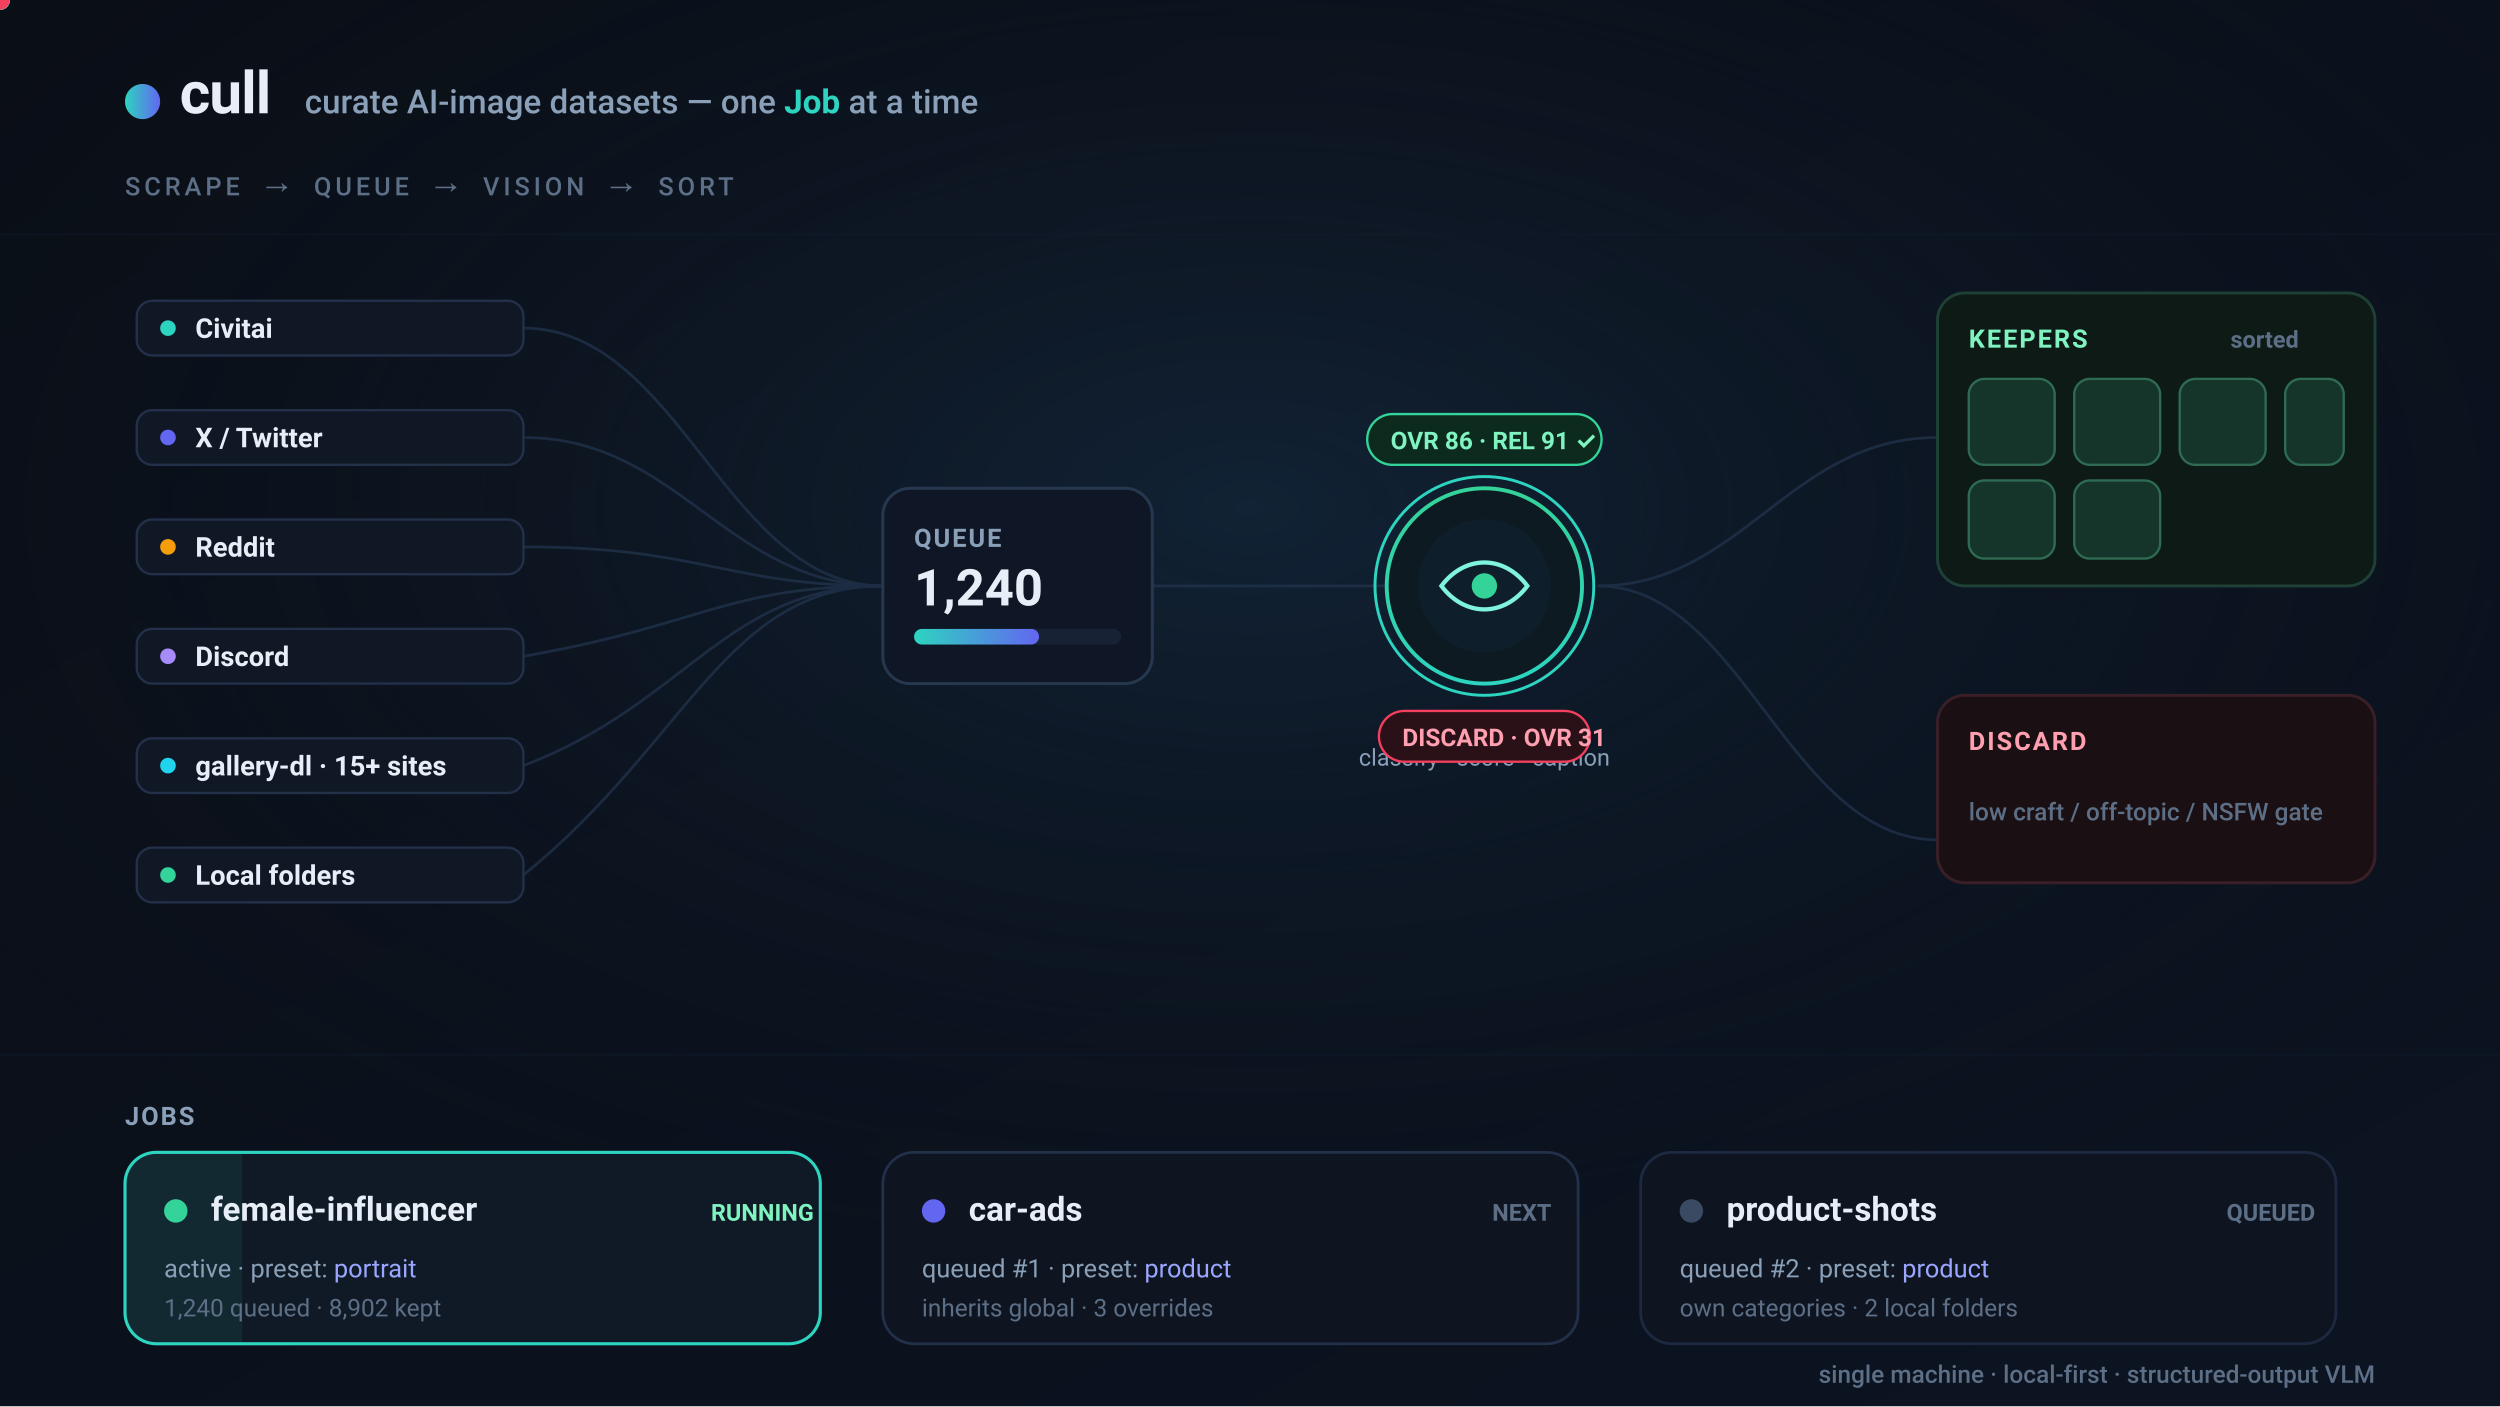
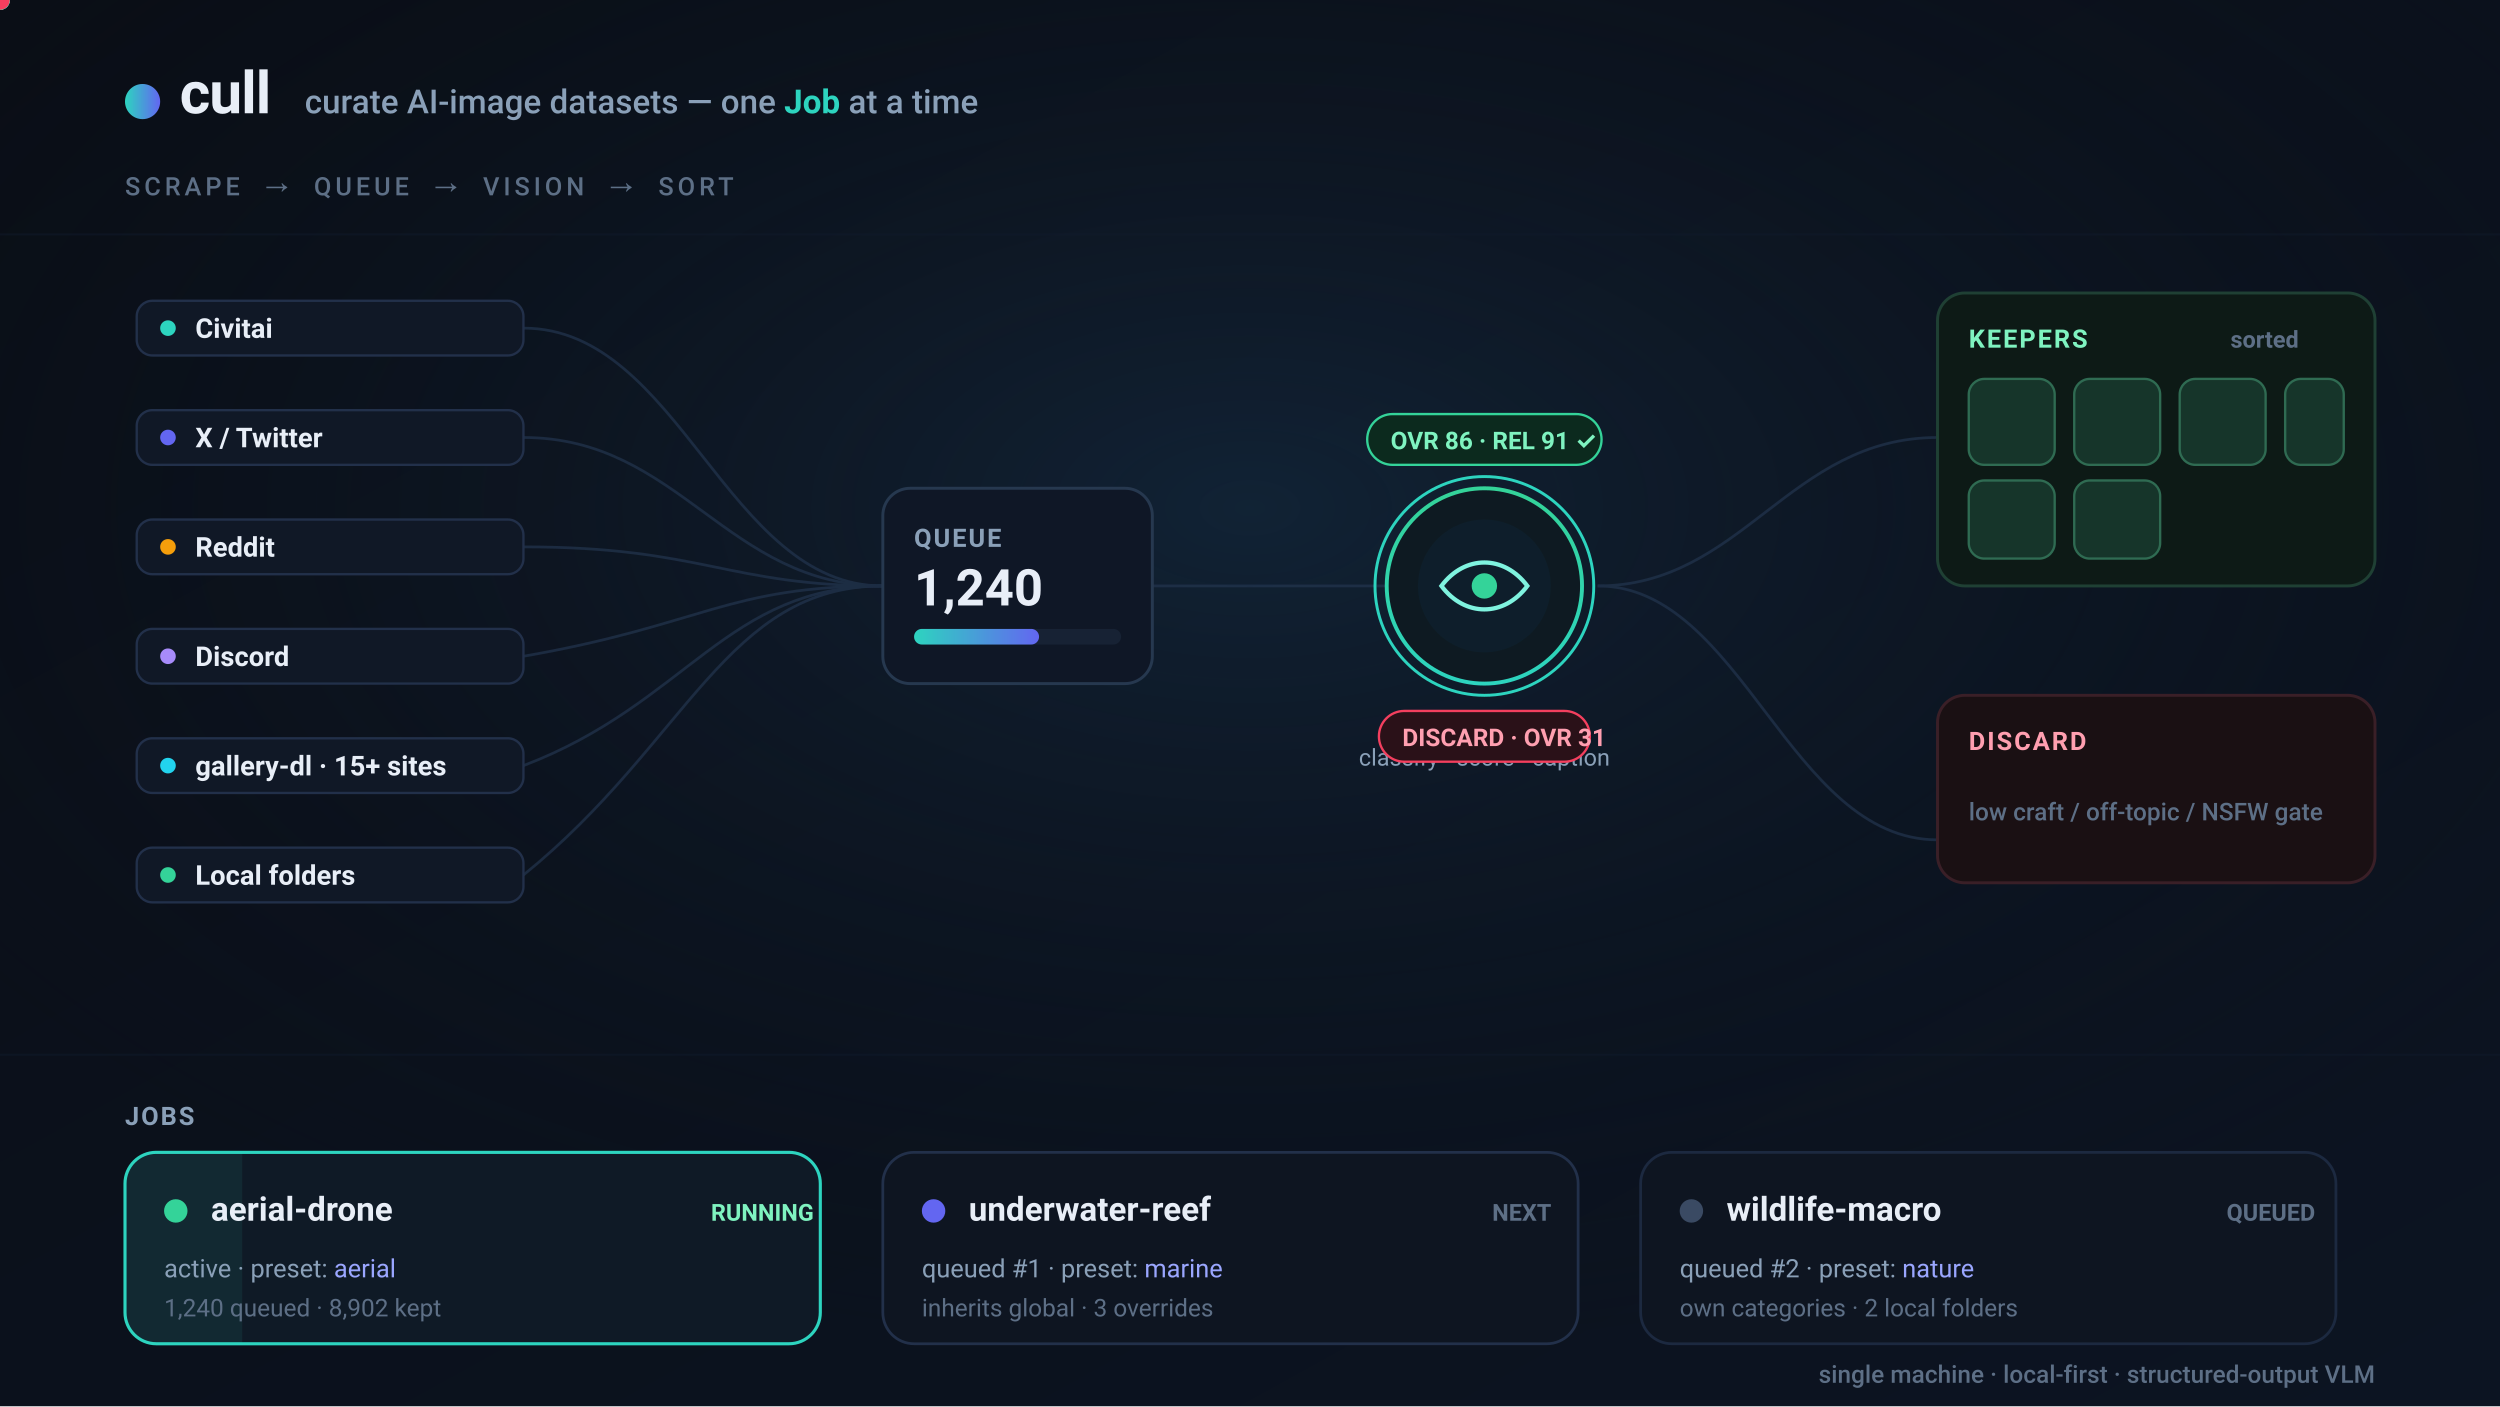
<svg xmlns="http://www.w3.org/2000/svg" xmlns:xlink="http://www.w3.org/1999/xlink" viewBox="0 0 1280 720" width="1280" height="720" font-family="ui-sans-serif, system-ui, -apple-system, 'Segoe UI', Roboto, Helvetica, Arial, sans-serif">
  <defs>
    <linearGradient id="bg" x1="0" y1="0" x2="1" y2="1">
      <stop offset="0" stop-color="#0a0e16" />
      <stop offset="1" stop-color="#0c1422" />
    </linearGradient>
    <radialGradient id="glow" cx="0.5" cy="0.36" r="0.62">
      <stop offset="0" stop-color="#16314a" stop-opacity="0.55" />
      <stop offset="1" stop-color="#0a0e16" stop-opacity="0" />
    </radialGradient>
    <linearGradient id="accent" x1="0" y1="0" x2="1" y2="0">
      <stop offset="0" stop-color="#2dd4bf" />
      <stop offset="1" stop-color="#6366f1" />
    </linearGradient>
    <linearGradient id="accentV" x1="0" y1="0" x2="0" y2="1">
      <stop offset="0" stop-color="#34d399" />
      <stop offset="1" stop-color="#2dd4bf" />
    </linearGradient>
    <linearGradient id="bar" x1="0" y1="0" x2="1" y2="0">
      <stop offset="0" stop-color="#2dd4bf" />
      <stop offset="1" stop-color="#6366f1" />
    </linearGradient>
    <filter id="soft" x="-60%" y="-60%" width="220%" height="220%">
      <feGaussianBlur stdDeviation="6" />
    </filter>
    <filter id="soft2" x="-80%" y="-80%" width="260%" height="260%">
      <feGaussianBlur stdDeviation="3" />
    </filter>
    <path id="s0" d="M 268 168 C 348 168 372 300 452 300" fill="none" />
    <path id="s1" d="M 268 224 C 348 224 372 300 452 300" fill="none" />
    <path id="s2" d="M 268 280 C 360 280 372 300 452 300" fill="none" />
    <path id="s3" d="M 268 336 C 360 320 372 300 452 300" fill="none" />
    <path id="s4" d="M 268 392 C 352 360 372 300 452 300" fill="none" />
    <path id="s5" d="M 268 448 C 352 380 372 300 452 300" fill="none" />
    <path id="qv" d="M 590 300 L 712 300" fill="none" />
    <path id="vk" d="M 818 300 C 892 300 916 224 992 224" fill="none" />
    <path id="vd" d="M 818 300 C 892 300 916 430 992 430" fill="none" />
    <style>
      .lbl{fill:#e8eef7}
      .mut{fill:#8aa0b8}
      .dim{fill:#5d6f86}
      .chip{fill:#101826;stroke:#22304a;stroke-width:1.2}
      .wire{stroke:#22344e;stroke-width:1.4;fill:none}
      .pulse{animation:pulse 3.2s ease-in-out infinite}
      @keyframes pulse{0%,100%{opacity:.35;transform:scale(1)}50%{opacity:.9;transform:scale(1.06)}}
      .ring{transform-box:fill-box;transform-origin:center;animation:ring 3.2s ease-out infinite}
      @keyframes ring{0%{opacity:.7;transform:scale(.6)}70%,100%{opacity:0;transform:scale(1.9)}}
      .run{animation:run 1.6s ease-in-out infinite}
      @keyframes run{0%,100%{opacity:.4}50%{opacity:1}}
      .sheen{animation:sheen 3.6s ease-in-out infinite}
      @keyframes sheen{0%{transform:translateX(-60px);opacity:0}40%{opacity:.8}100%{transform:translateX(150px);opacity:0}}
      .kept0{animation:kept 7.5s ease-out infinite}
      .kept1{animation:kept 7.5s ease-out infinite .9s}
      .kept2{animation:kept 7.5s ease-out infinite 1.8s}
      .kept3{animation:kept 7.5s ease-out infinite 2.7s}
      @keyframes kept{0%,8%{opacity:0;transform:translateY(8px) scale(.9)}16%,100%{opacity:1;transform:translateY(0) scale(1)}}
      .badgeA{animation:badge 4.6s ease-in-out infinite}
      .badgeB{animation:badge 4.6s ease-in-out infinite 2.3s}
      @keyframes badge{0%,10%{opacity:0;transform:translateY(6px)}18%,38%{opacity:1;transform:translateY(0)}52%,100%{opacity:0;transform:translateY(-4px)}}
      .qfill{animation:qfill 4.5s ease-in-out infinite}
      @keyframes qfill{0%,100%{width:24px}50%{width:104px}}
      .tile{animation:flick 5s linear infinite}
      @keyframes flick{0%,100%{opacity:.85}50%{opacity:1}}
    </style>
  </defs>
  <rect width="1280" height="720" fill="url(#bg)" />
  <rect width="1280" height="720" fill="url(#glow)" />
  <g stroke="#0f1a2b" stroke-width="1">
    <path d="M0 120H1280M0 540H1280" opacity="0.5" />
  </g>
  <g transform="translate(64 58)">
    <circle cx="9" cy="-6" r="9" fill="url(#accent)" />
    <text x="28" y="0" class="lbl" font-size="30" font-weight="700" letter-spacing="-0.5">cull</text>
    <text x="92" y="0" class="mut" font-size="17" font-weight="500">curate AI-image datasets — one <tspan fill="#2dd4bf" font-weight="700">Job</tspan> at a time</text>
  </g>
  <text x="64" y="100" class="dim" font-size="13" font-weight="500" letter-spacing="2">SCRAPE  →  QUEUE  →  VISION  →  SORT</text>
  <g class="wire" opacity="0.7">
    <use xlink:href="#s0" />
    <use xlink:href="#s1" />
    <use xlink:href="#s2" />
    <use xlink:href="#s3" />
    <use xlink:href="#s4" />
    <use xlink:href="#s5" />
    <use xlink:href="#qv" />
    <use xlink:href="#vk" />
    <use xlink:href="#vd" />
  </g>
  <g font-size="14" font-weight="600">
    <g transform="translate(70 154)">
      <rect class="chip" width="198" height="28" rx="8" />
      <circle cx="16" cy="14" r="4" fill="#2dd4bf" />
      <text x="30" y="19" class="lbl">Civitai</text>
    </g>
    <g transform="translate(70 210)">
      <rect class="chip" width="198" height="28" rx="8" />
      <circle cx="16" cy="14" r="4" fill="#6366f1" />
      <text x="30" y="19" class="lbl">X / Twitter</text>
    </g>
    <g transform="translate(70 266)">
      <rect class="chip" width="198" height="28" rx="8" />
      <circle cx="16" cy="14" r="4" fill="#f59e0b" />
      <text x="30" y="19" class="lbl">Reddit</text>
    </g>
    <g transform="translate(70 322)">
      <rect class="chip" width="198" height="28" rx="8" />
      <circle cx="16" cy="14" r="4" fill="#a78bfa" />
      <text x="30" y="19" class="lbl">Discord</text>
    </g>
    <g transform="translate(70 378)">
      <rect class="chip" width="198" height="28" rx="8" />
      <circle cx="16" cy="14" r="4" fill="#22d3ee" />
      <text x="30" y="19" class="lbl">gallery-dl · 15+ sites</text>
    </g>
    <g transform="translate(70 434)">
      <rect class="chip" width="198" height="28" rx="8" />
      <circle cx="16" cy="14" r="4" fill="#34d399" />
      <text x="30" y="19" class="lbl">Local folders</text>
    </g>
  </g>
  <g transform="translate(452 250)">
    <rect width="138" height="100" rx="14" fill="#0f1726" stroke="#26384f" stroke-width="1.5" />
    <text x="16" y="30" class="mut" font-size="13" font-weight="600" letter-spacing="1">QUEUE</text>
    <text x="16" y="60" class="lbl" font-size="26" font-weight="700">1,240</text>
    <rect x="16" y="72" width="106" height="8" rx="4" fill="#172234" />
    <rect x="16" y="72" width="64" height="8" rx="4" fill="url(#bar)" class="qfill" />
  </g>
  <g transform="translate(760 300)">
    <circle r="56" class="ring" fill="none" stroke="#2dd4bf" stroke-width="1.5" />
    <circle r="50" fill="#0e1a22" stroke="url(#accentV)" stroke-width="2" />
    <g class="pulse" style="transform-box:fill-box;transform-origin:center">
      <circle r="34" fill="#0d2230" opacity="0.6" />
    </g>
    <path d="M-22 0 C-10 -16 10 -16 22 0 C10 16 -10 16 -22 0 Z" fill="none" stroke="#7ff3df" stroke-width="2.2" />
    <circle r="6.5" fill="#34d399" />
    <text x="0" y="74" text-anchor="middle" class="lbl" font-size="14" font-weight="700">Vision VLM</text>
    <text x="0" y="92" text-anchor="middle" class="mut" font-size="12">classify · score · caption</text>
  </g>
  <g font-size="12.5" font-weight="700">
    <g class="badgeA" style="transform-box:fill-box;transform-origin:center">
      <g transform="translate(700 212)">
        <rect width="120" height="26" rx="13" fill="#0c2a1e" stroke="#34d399" stroke-width="1.2" />
        <text x="12" y="18" fill="#7ff3c0">OVR 86 · REL 91 ✓</text>
      </g>
    </g>
    <g class="badgeB" style="transform-box:fill-box;transform-origin:center">
      <g transform="translate(706 364)">
        <rect width="108" height="26" rx="13" fill="#2a1118" stroke="#f43f5e" stroke-width="1.2" />
        <text x="12" y="18" fill="#ff9fb0">DISCARD · OVR 31</text>
      </g>
    </g>
  </g>
  <g transform="translate(992 150)">
    <rect width="224" height="150" rx="14" fill="#0d1a16" stroke="#1f4034" stroke-width="1.5" />
    <text x="16" y="28" fill="#7ff3c0" font-size="13" font-weight="700" letter-spacing="1">KEEPERS</text>
    <text x="150" y="28" fill="#5d6f86" font-size="12" font-weight="600">sorted</text>
    <g>
      <rect class="kept0" x="16" y="44" width="44" height="44" rx="8" fill="#16352a" stroke="#2f6b52" stroke-width="1.2" />
      <rect class="kept1" x="70" y="44" width="44" height="44" rx="8" fill="#16352a" stroke="#2f6b52" stroke-width="1.2" />
      <rect class="kept2" x="124" y="44" width="44" height="44" rx="8" fill="#16352a" stroke="#2f6b52" stroke-width="1.2" />
      <rect class="kept3" x="178" y="44" width="30" height="44" rx="8" fill="#16352a" stroke="#2f6b52" stroke-width="1.2" />
      <rect class="kept2" x="16" y="96" width="44" height="40" rx="8" fill="#16352a" stroke="#2f6b52" stroke-width="1.2" />
      <rect class="kept3" x="70" y="96" width="44" height="40" rx="8" fill="#16352a" stroke="#2f6b52" stroke-width="1.2" />
    </g>
  </g>
  <g transform="translate(992 356)">
    <rect width="224" height="96" rx="14" fill="#1a1013" stroke="#3a1f27" stroke-width="1.5" />
    <text x="16" y="28" fill="#ff9fb0" font-size="13" font-weight="700" letter-spacing="1">DISCARD</text>
    <text x="16" y="64" fill="#5d6f86" font-size="12.5" font-weight="500">low craft / off-topic / NSFW gate</text>
  </g>
  <g>
    <circle r="4.5" fill="#2dd4bf" class="tile">
      <animateMotion dur="2.3s" repeatCount="indefinite" begin="0s" calcMode="spline" keyTimes="0;1" keySplines="0.4 0 0.2 1">
        <mpath xlink:href="#s0" />
      </animateMotion>
    </circle>
    <circle r="4.5" fill="#6366f1" class="tile">
      <animateMotion dur="2.3s" repeatCount="indefinite" begin="0.55s">
        <mpath xlink:href="#s1" />
      </animateMotion>
    </circle>
    <circle r="4.5" fill="#f59e0b" class="tile">
      <animateMotion dur="2.3s" repeatCount="indefinite" begin="1.1s">
        <mpath xlink:href="#s2" />
      </animateMotion>
    </circle>
    <circle r="4.5" fill="#a78bfa" class="tile">
      <animateMotion dur="2.3s" repeatCount="indefinite" begin="1.55s">
        <mpath xlink:href="#s3" />
      </animateMotion>
    </circle>
    <circle r="4.5" fill="#22d3ee" class="tile">
      <animateMotion dur="2.3s" repeatCount="indefinite" begin="0.9s">
        <mpath xlink:href="#s4" />
      </animateMotion>
    </circle>
    <circle r="4.5" fill="#34d399" class="tile">
      <animateMotion dur="2.3s" repeatCount="indefinite" begin="1.9s">
        <mpath xlink:href="#s5" />
      </animateMotion>
    </circle>
  </g>
  <g>
    <circle r="5" fill="#8be9d4">
      <animateMotion dur="1.5s" repeatCount="indefinite" begin="0s">
        <mpath xlink:href="#qv" />
      </animateMotion>
    </circle>
    <circle r="5" fill="#9aa6ff">
      <animateMotion dur="1.5s" repeatCount="indefinite" begin="0.5s">
        <mpath xlink:href="#qv" />
      </animateMotion>
    </circle>
    <circle r="5" fill="#8be9d4">
      <animateMotion dur="1.5s" repeatCount="indefinite" begin="1.0s">
        <mpath xlink:href="#qv" />
      </animateMotion>
    </circle>
  </g>
  <g>
    <circle r="5" fill="#34d399">
      <animateMotion dur="1.5s" repeatCount="indefinite" begin="0.2s">
        <mpath xlink:href="#vk" />
      </animateMotion>
    </circle>
    <circle r="5" fill="#34d399">
      <animateMotion dur="1.5s" repeatCount="indefinite" begin="0.8s">
        <mpath xlink:href="#vk" />
      </animateMotion>
    </circle>
    <circle r="5" fill="#34d399">
      <animateMotion dur="1.5s" repeatCount="indefinite" begin="1.3s">
        <mpath xlink:href="#vk" />
      </animateMotion>
    </circle>
  </g>
  <g>
    <circle r="5" fill="#f43f5e">
      <animateMotion dur="1.6s" repeatCount="indefinite" begin="1.05s">
        <mpath xlink:href="#vd" />
      </animateMotion>
      <animate attributeName="opacity" values="1;1;0" keyTimes="0;0.7;1" dur="1.6s" repeatCount="indefinite" begin="1.05s" />
    </circle>
  </g>
  <text x="64" y="576" class="mut" font-size="13" font-weight="600" letter-spacing="1">JOBS</text>
  <g transform="translate(64 590)">
    <rect width="356" height="98" rx="16" fill="#0f1a26" stroke="#2dd4bf" stroke-width="1.6" />
    <clipPath id="clipA">
      <rect width="356" height="98" rx="16" />
    </clipPath>
    <g clip-path="url(#clipA)">
      <rect class="sheen" x="0" y="0" width="60" height="98" fill="#2dd4bf" opacity="0.08" />
    </g>
    <circle cx="26" cy="30" r="6" fill="#34d399" class="run" />
-     <text x="44" y="35" class="lbl" font-size="17" font-weight="700">female-influencer</text>
-     <text x="20" y="64" class="mut" font-size="13">active · preset: <tspan fill="#9aa6ff">portrait</tspan>
+     <text x="44" y="35" class="lbl" font-size="17" font-weight="700">aerial-drone</text>
+     <text x="20" y="64" class="mut" font-size="13">active · preset: <tspan fill="#9aa6ff">aerial</tspan>
    </text>
    <text x="20" y="84" class="dim" font-size="12.5">1,240 queued · 8,902 kept</text>
    <text x="300" y="35" fill="#7ff3c0" font-size="12" font-weight="700">RUNNING</text>
  </g>
  <g transform="translate(452 590)">
    <rect width="356" height="98" rx="16" fill="#0e1521" stroke="#22304a" stroke-width="1.4" />
    <circle cx="26" cy="30" r="6" fill="#6366f1" />
-     <text x="44" y="35" class="lbl" font-size="17" font-weight="700">car-ads</text>
-     <text x="20" y="64" class="mut" font-size="13">queued #1 · preset: <tspan fill="#9aa6ff">product</tspan>
+     <text x="44" y="35" class="lbl" font-size="17" font-weight="700">underwater-reef</text>
+     <text x="20" y="64" class="mut" font-size="13">queued #1 · preset: <tspan fill="#9aa6ff">marine</tspan>
    </text>
    <text x="20" y="84" class="dim" font-size="12.5">inherits global · 3 overrides</text>
    <text x="312" y="35" class="dim" font-size="12" font-weight="700">NEXT</text>
  </g>
  <g transform="translate(840 590)">
    <rect width="356" height="98" rx="16" fill="#0e1521" stroke="#1c2940" stroke-width="1.4" />
    <circle cx="26" cy="30" r="6" fill="#3a4a63" />
-     <text x="44" y="35" class="lbl" font-size="17" font-weight="700">product-shots</text>
-     <text x="20" y="64" class="mut" font-size="13">queued #2 · preset: <tspan fill="#9aa6ff">product</tspan>
+     <text x="44" y="35" class="lbl" font-size="17" font-weight="700">wildlife-macro</text>
+     <text x="20" y="64" class="mut" font-size="13">queued #2 · preset: <tspan fill="#9aa6ff">nature</tspan>
    </text>
    <text x="20" y="84" class="dim" font-size="12.5">own categories · 2 local folders</text>
    <text x="300" y="35" class="dim" font-size="12" font-weight="700">QUEUED</text>
  </g>
  <text x="1216" y="708" text-anchor="end" class="dim" font-size="12.5" font-weight="500">single machine · local-first · structured-output VLM</text>
</svg>
